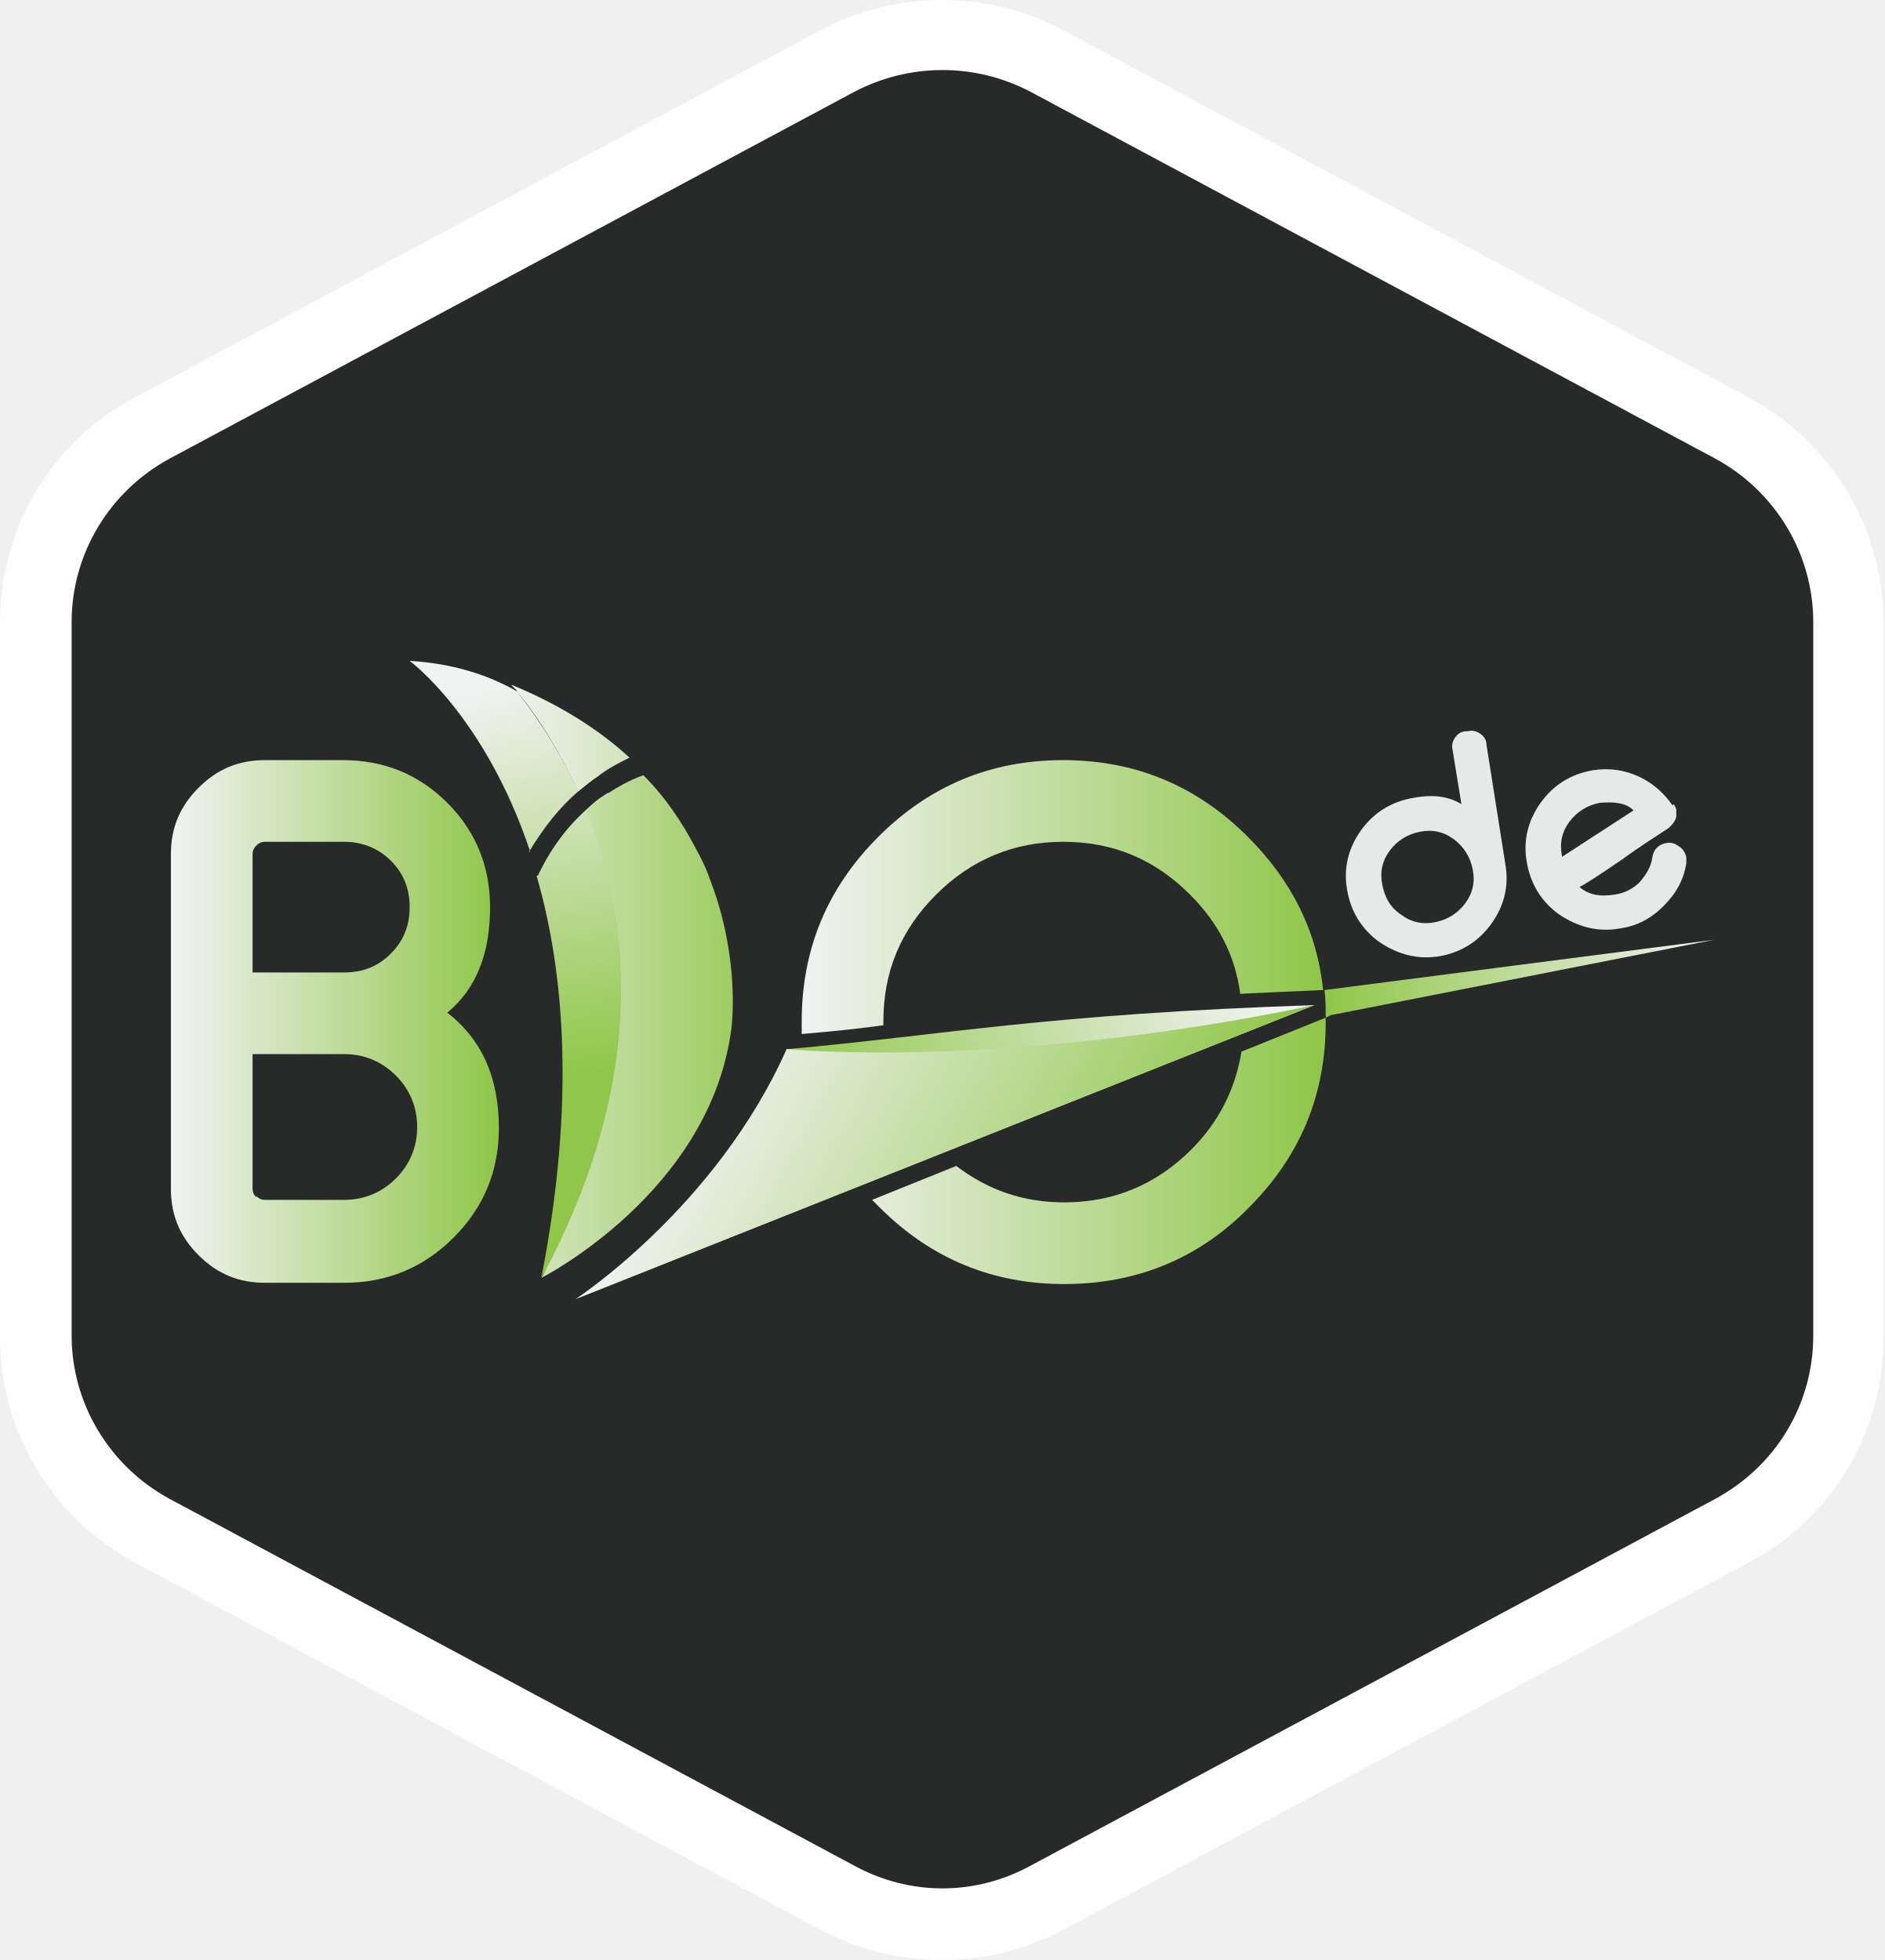
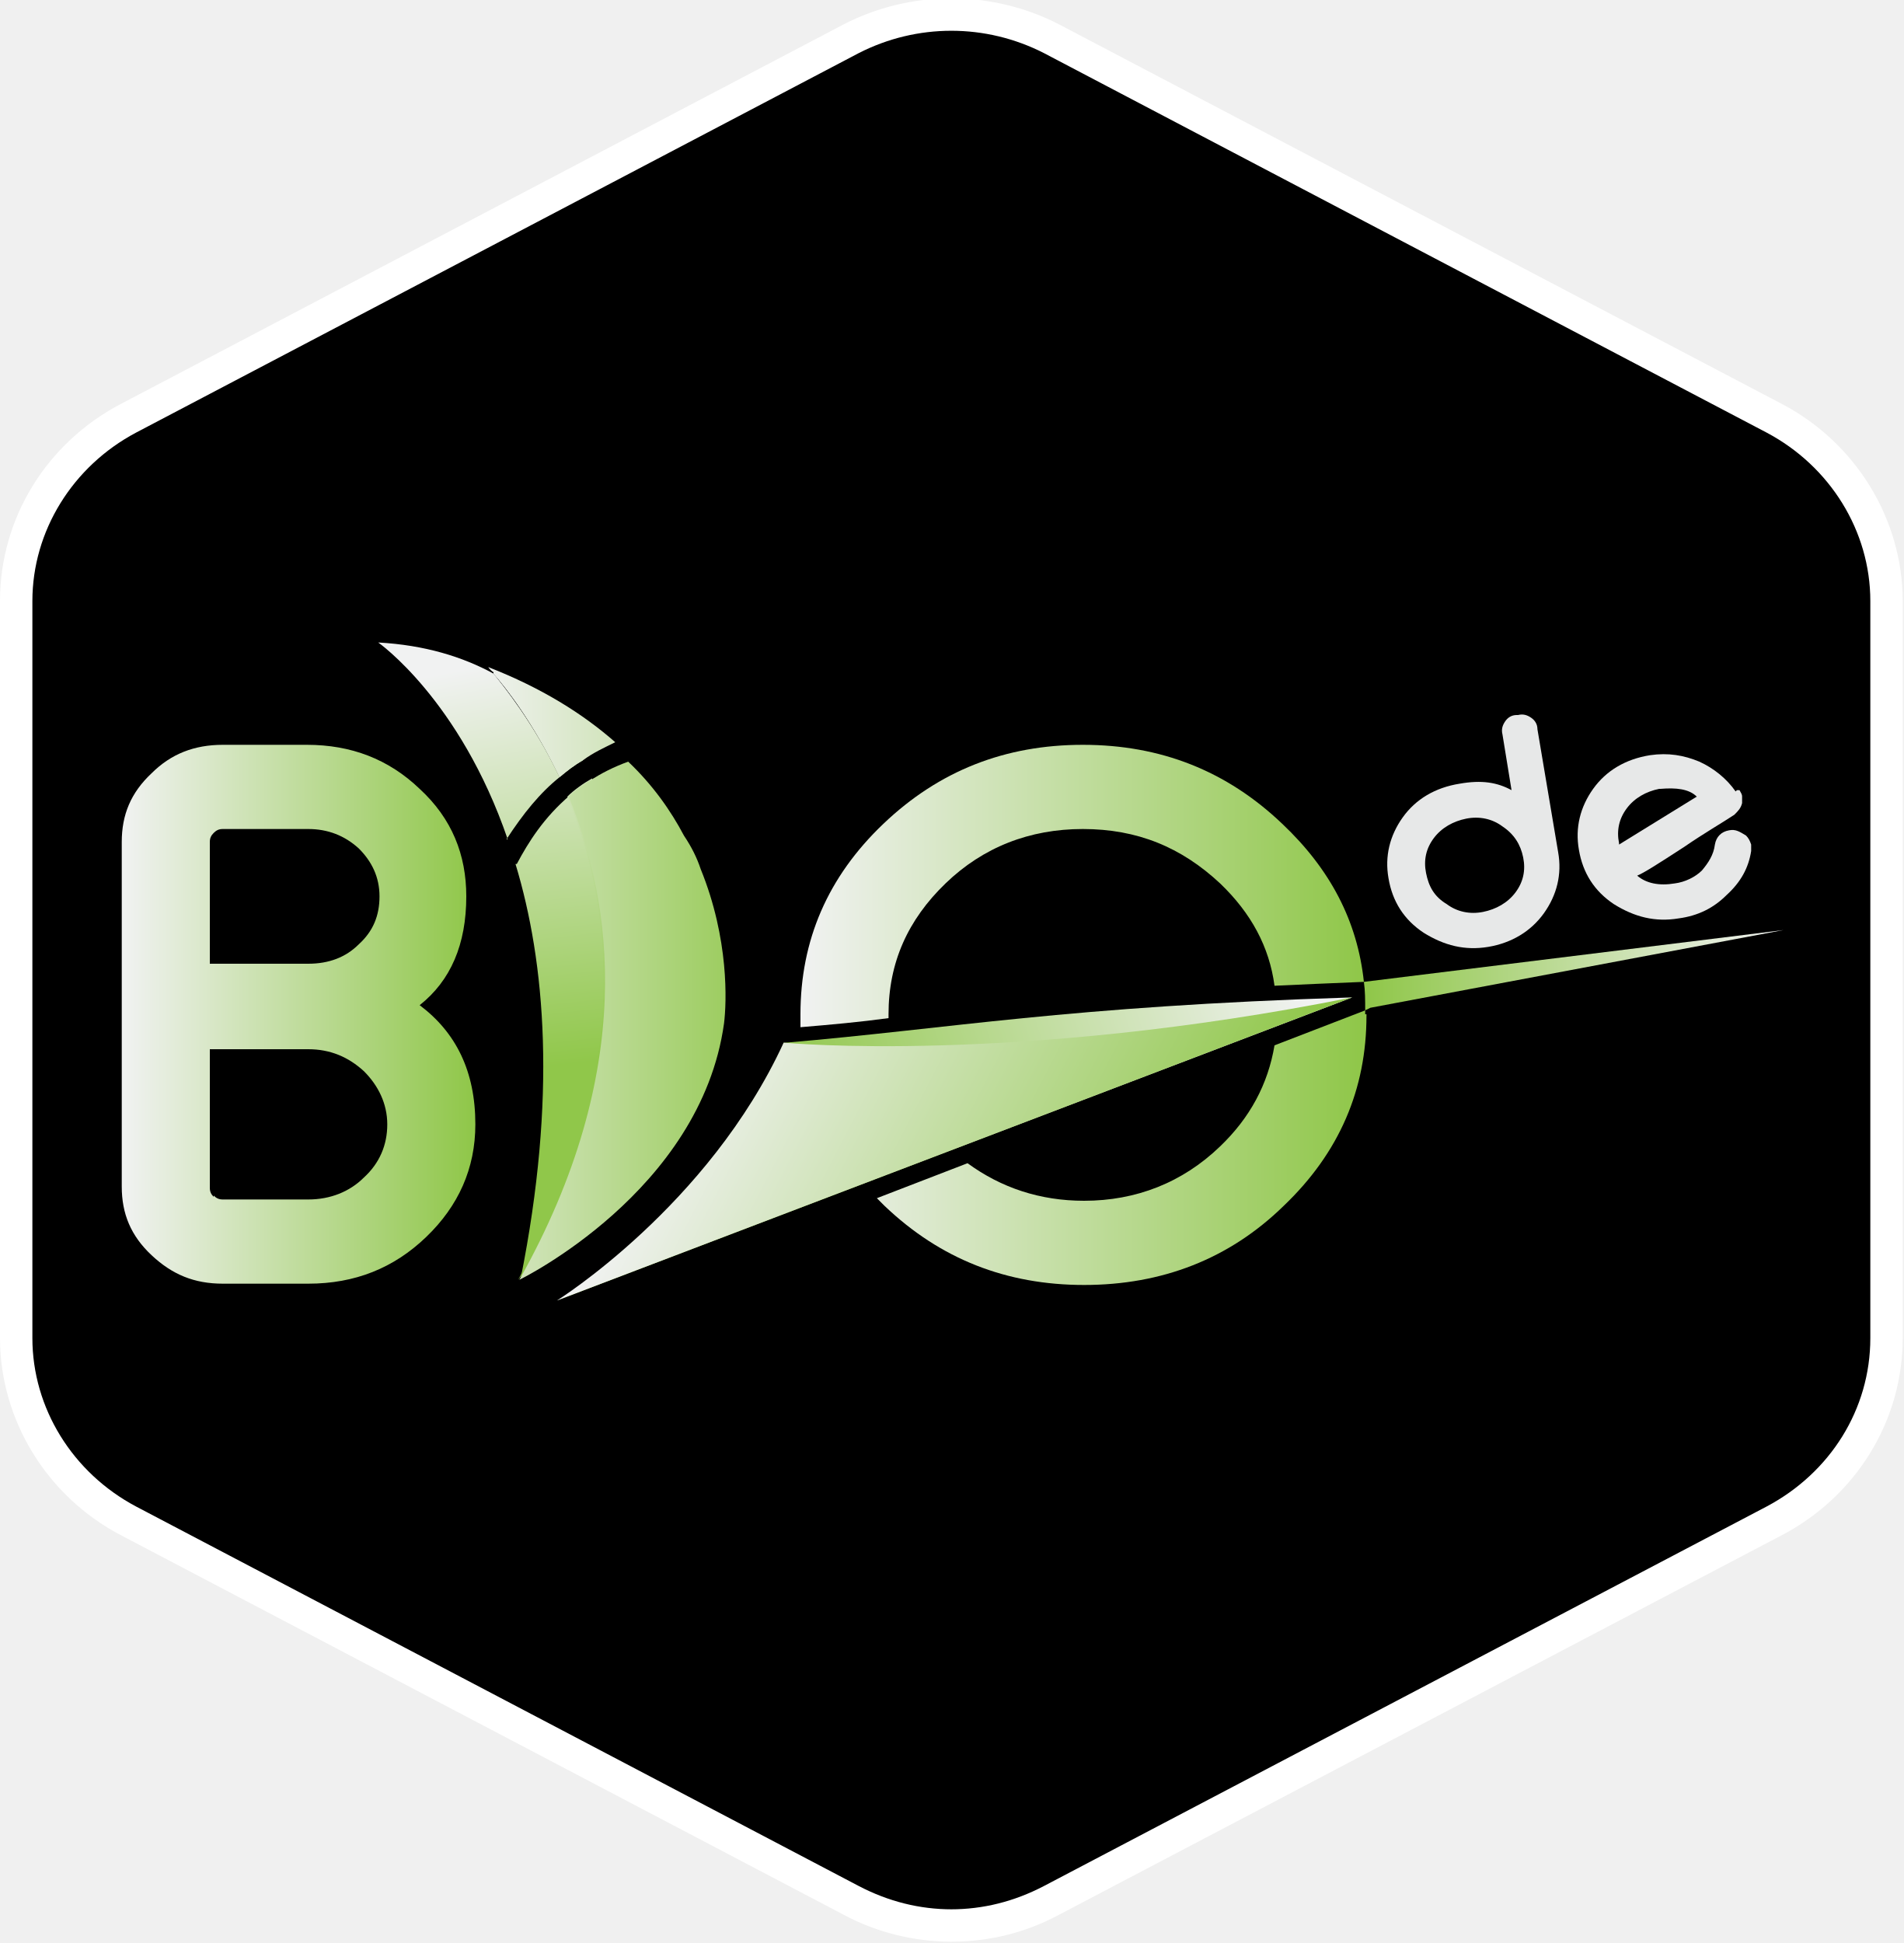
- <svg xmlns="http://www.w3.org/2000/svg" xmlns:xlink="http://www.w3.org/1999/xlink" xml:space="preserve" width="15mm" height="15.6mm" version="1.1" style="shape-rendering:geometricPrecision; text-rendering:geometricPrecision; image-rendering:optimizeQuality; fill-rule:evenodd; clip-rule:evenodd" viewBox="0 0 1500 1560">
+ <svg xmlns="http://www.w3.org/2000/svg" xmlns:xlink="http://www.w3.org/1999/xlink" xml:space="preserve" width="14.7mm" height="15mm" version="1.1" style="shape-rendering:geometricPrecision; text-rendering:geometricPrecision; image-rendering:optimizeQuality; fill-rule:evenodd; clip-rule:evenodd" viewBox="0 0 1470 1500">
  <defs>
    <style type="text/css">
   
-     .fil0 {fill:#FEFEFE}
+     .fil1 {fill:black}
    .fil2 {fill:#E7E8E8}
-     .fil1 {fill:#282929}
-     .fil6 {fill:url(#id0)}
-     .fil3 {fill:url(#id1)}
-     .fil8 {fill:url(#id2)}
-     .fil5 {fill:url(#id3)}
-     .fil14 {fill:url(#id4)}
-     .fil4 {fill:url(#id5)}
+     .fil0 {fill:white}
+     .fil8 {fill:url(#id0)}
+     .fil6 {fill:url(#id1)}
+     .fil5 {fill:url(#id2)}
+     .fil3 {fill:url(#id3)}
+     .fil4 {fill:url(#id4)}
+     .fil7 {fill:url(#id5)}
    .fil11 {fill:url(#id6)}
-     .fil12 {fill:url(#id7)}
-     .fil13 {fill:url(#id8)}
-     .fil7 {fill:url(#id9)}
-     .fil9 {fill:url(#id10)}
-     .fil10 {fill:url(#id11)}
+     .fil13 {fill:url(#id7)}
+     .fil14 {fill:url(#id8)}
+     .fil9 {fill:url(#id9)}
+     .fil10 {fill:url(#id10)}
+     .fil12 {fill:url(#id11)}
   
  </style>
-     <linearGradient id="id0" gradientUnits="userSpaceOnUse" x1="1054" y1="779" x2="1364" y2="779">
+     <linearGradient id="id0" gradientUnits="userSpaceOnUse" x1="551" y1="790" x2="923" y2="983">
+       <stop offset="0" style="stop-opacity:1; stop-color:#F1F2F2" />
+       <stop offset="0.988" style="stop-opacity:1; stop-color:#90C74A" />
+       <stop offset="1" style="stop-opacity:1; stop-color:#90C74A" />
+     </linearGradient>
+     <linearGradient id="id1" gradientUnits="userSpaceOnUse" x1="1053" y1="749" x2="1376" y2="749">
      <stop offset="0" style="stop-opacity:1; stop-color:#90C74A" />
      <stop offset="0.012" style="stop-opacity:1; stop-color:#90C74A" />
      <stop offset="1" style="stop-opacity:1; stop-color:#F1F2F2" />
    </linearGradient>
-     <linearGradient id="id1" gradientUnits="userSpaceOnUse" x1="136" y1="813" x2="398" y2="813">
-       <stop offset="0" style="stop-opacity:1; stop-color:#F1F2F2" />
-       <stop offset="0.988" style="stop-opacity:1; stop-color:#90C74A" />
-       <stop offset="1" style="stop-opacity:1; stop-color:#90C74A" />
-     </linearGradient>
-     <linearGradient id="id2" gradientUnits="userSpaceOnUse" xlink:href="#id1" x1="574" y1="820" x2="930" y2="1013">
+     <linearGradient id="id2" gradientUnits="userSpaceOnUse" xlink:href="#id0" x1="618" y1="684" x2="1054" y2="684">
  </linearGradient>
-     <linearGradient id="id3" gradientUnits="userSpaceOnUse" xlink:href="#id1" x1="638" y1="714" x2="1055" y2="714">
+     <linearGradient id="id3" gradientUnits="userSpaceOnUse" xlink:href="#id0" x1="94" y1="783" x2="367" y2="783">
  </linearGradient>
-     <linearGradient id="id4" gradientUnits="userSpaceOnUse" xlink:href="#id1" x1="401" y1="588" x2="712" y2="588">
+     <linearGradient id="id4" gradientUnits="userSpaceOnUse" xlink:href="#id0" x1="618" y1="886" x2="1054" y2="886">
  </linearGradient>
-     <linearGradient id="id5" gradientUnits="userSpaceOnUse" xlink:href="#id1" x1="638" y1="916" x2="1055" y2="916">
+     <linearGradient id="id5" gradientUnits="userSpaceOnUse" xlink:href="#id0" x1="1018" y1="797" x2="622" y2="923">
  </linearGradient>
-     <linearGradient id="id6" gradientUnits="userSpaceOnUse" xlink:href="#id1" x1="423" y1="534" x2="479" y2="850">
+     <linearGradient id="id6" gradientUnits="userSpaceOnUse" xlink:href="#id0" x1="394" y1="504" x2="447" y2="820">
  </linearGradient>
-     <linearGradient id="id7" gradientUnits="userSpaceOnUse" xlink:href="#id1" x1="332" y1="816" x2="629" y2="816">
+     <linearGradient id="id7" gradientUnits="userSpaceOnUse" xlink:href="#id0" x1="402" y1="494" x2="467" y2="809">
  </linearGradient>
-     <linearGradient id="id8" gradientUnits="userSpaceOnUse" xlink:href="#id1" x1="431" y1="524" x2="493" y2="839">
+     <linearGradient id="id8" gradientUnits="userSpaceOnUse" xlink:href="#id0" x1="370" y1="558" x2="695" y2="558">
  </linearGradient>
-     <linearGradient id="id9" gradientUnits="userSpaceOnUse" xlink:href="#id1" x1="1021" y1="827" x2="642" y2="953">
+     <linearGradient id="id9" gradientUnits="userSpaceOnUse" xlink:href="#id0" x1="351" y1="518" x2="416" y2="834">
  </linearGradient>
-     <linearGradient id="id10" gradientUnits="userSpaceOnUse" xlink:href="#id1" x1="382" y1="548" x2="445" y2="864">
+     <linearGradient id="id10" gradientUnits="userSpaceOnUse" xlink:href="#id0" x1="391" y1="511" x2="426" y2="827">
  </linearGradient>
-     <linearGradient id="id11" gradientUnits="userSpaceOnUse" xlink:href="#id1" x1="418" y1="541" x2="464" y2="857">
+     <linearGradient id="id11" gradientUnits="userSpaceOnUse" xlink:href="#id0" x1="300" y1="786" x2="605" y2="786">
  </linearGradient>
  </defs>
  <g id="Capa_x0020_1">
-     <g id="_629915232">
-       <path class="fil0" d="M750 1560c-34,0 -67,-8 -97,-24l-545 -292c-67,-36 -108,-105 -108,-180l0 -568c0,-76 41,-145 108,-180l545 -292c61,-32 133,-32 193,0l545 292c67,36 108,105 108,180l0 568c0,76 -41,145 -108,180l-545 292c-30,16 -63,24 -97,24z" />
-       <path class="fil1" d="M750 1503c-24,0 -48,-6 -70,-18l-545 -292c-48,-26 -78,-76 -78,-130l0 -568c0,-54 30,-104 78,-130l545 -292c44,-23 96,-23 140,0l545 292c48,26 78,76 78,130l0 568c0,55 -30,104 -78,130l-545 292c-22,12 -46,18 -70,18z" />
-       <path class="fil2" d="M1106 677c-6,8 -8,17 -6,27 2,10 6,18 15,24 8,6 17,8 27,6 10,-2 18,-7 24,-15 6,-8 8,-17 6,-27 -2,-10 -7,-18 -15,-24 -8,-6 -17,-8 -27,-6 -10,2 -18,7 -24,15zm62 -95l0 0c4,-1 7,0 10,2 3,2 5,5 5,9l15 95c3,17 -1,33 -11,47 -10,14 -24,23 -41,26 -17,3 -33,-1 -48,-11 -14,-10 -23,-24 -26,-42 -3,-17 1,-33 11,-47 10,-14 24,-23 42,-26 16,-3 28,-1 38,5l-7 -43c-1,-4 0,-7 2,-10 2,-3 5,-5 9,-5l0 0z" />
-       <path class="fil2" d="M1273 639c-10,2 -18,7 -24,15 -6,8 -8,17 -6,27l0 1 57 -37c-6,-6 -15,-7 -27,-6zm59 1l0 0c1,2 2,3 2,5 0,2 0,3 0,5 -1,4 -3,6 -6,9 -9,6 -22,14 -37,25 -19,13 -30,20 -34,22 7,6 16,8 28,6 8,-1 15,-5 20,-10 5,-6 9,-12 10,-20 1,-6 5,-10 11,-11 5,-1 8,1 12,4 2,2 3,4 4,7 0,2 0,3 0,5 -2,13 -8,24 -18,34 -10,10 -21,16 -35,18 -17,3 -33,-1 -48,-11 -14,-10 -23,-24 -26,-42 -3,-17 1,-33 11,-47 10,-14 24,-23 42,-26 13,-2 25,0 36,5 11,5 20,13 27,23z" />
-       <path class="fil3" d="M274 605l-63 0c-21,0 -38,7 -53,22 -15,15 -22,32 -22,53l0 266c0,21 7,38 22,53 15,15 32,22 53,22l63 0c34,0 63,-12 87,-36 24,-24 36,-53 36,-87 0,-41 -14,-71 -41,-92 23,-19 34,-47 34,-84 0,-32 -11,-60 -34,-83 -23,-23 -51,-34 -83,-34zm-73 75l0 0c0,-3 1,-5 3,-7 2,-2 4,-3 7,-3l63 0c14,0 27,5 37,15 10,10 15,22 15,37 0,15 -5,27 -15,37 -10,10 -22,15 -37,15l-73 0 0 -94zm3 273l0 0c-2,-2 -3,-4 -3,-7l0 -107 73 0c16,0 30,6 41,17 11,11 17,25 17,41 0,16 -6,30 -17,41 -11,11 -25,17 -41,17l-63 0c-3,0 -5,-1 -7,-3z" />
-       <path class="fil4" d="M1055 813l0 0c0,-1 0,-2 0,-3l-67 27c-5,30 -18,56 -40,78 -28,28 -62,42 -101,42 -33,0 -61,-10 -86,-29l-67 27c2,2 4,4 6,6 41,41 90,61 147,61 57,0 107,-20 147,-61 41,-41 61,-90 61,-147z" />
-       <path class="fil5" d="M699 666c-41,41 -61,90 -61,147 0,3 0,7 0,10 23,-2 44,-4 65,-7 0,-1 0,-2 0,-3 0,-40 14,-73 42,-101 28,-28 62,-42 101,-42 40,0 73,14 101,42 23,23 36,49 40,79 21,-1 42,-2 66,-3 -5,-47 -25,-87 -60,-122 -41,-41 -90,-61 -147,-61 -57,0 -106,20 -147,61z" />
-       <path class="fil6" d="M1055 788c0,0 -1,0 -1,0 1,7 1,14 1,22l4 -2 305 -60 -310 40z" />
-       <path class="fil7" d="M626 835c-14,63 -41,142 -168,199l588 -234c-213,7 -296,24 -419,35z" />
-       <path class="fil8" d="M626 835c-56,126 -168,199 -168,199l588 -234c-249,52 -419,35 -419,35z" />
-       <path class="fil9" d="M421 678c12,-20 25,-36 39,-48 -19,-42 -41,-70 -49,-80 -23,-13 -51,-22 -85,-24 0,0 60,44 96,152z" />
-       <path class="fil10" d="M427 697c22,76 31,180 4,319 87,-160 68,-290 36,-372 -19,17 -31,36 -39,53z" />
-       <path class="fil11" d="M466 645c33,82 51,211 -36,372 0,0 97,-126 87,-271 -2,-17 -9,-67 -33,-115 -7,4 -13,9 -18,14z" />
-       <path class="fil12" d="M485 631c-7,4 -13,9 -18,14 33,82 51,211 -36,372 0,0 134,-68 151,-198 2,-16 4,-65 -17,-119 -3,-9 -7,-17 -12,-26 -10,-19 -23,-39 -41,-57 -11,4 -20,9 -29,15z" />
-       <path class="fil13" d="M460 630c6,-5 11,-9 17,-13 -3,-5 -6,-9 -9,-14 -15,-21 -33,-39 -57,-53 9,10 30,38 49,80z" />
-       <path class="fil14" d="M411 550c9,10 30,38 49,80 6,-5 11,-9 17,-13 8,-6 16,-10 24,-14 -24,-22 -55,-42 -94,-58 0,0 1,2 4,4z" />
+     <g id="_632553520">
+       <g>
+         <path class="fil0" d="M735 1499c-29,0 -58,-7 -84,-21l-558 -293c-57,-30 -93,-89 -93,-152l0 -569c0,-64 36,-122 93,-152l558 -293c52,-27 115,-27 167,0l558 293c57,30 93,89 93,152l0 569c0,64 -36,122 -93,152l-558 293c-26,14 -54,21 -84,21z" />
+         <path class="fil1" d="M735 1474c-25,0 -49,-6 -72,-18l-558 -293c-49,-26 -80,-76 -80,-130l0 -569c0,-54 31,-104 80,-130l558 -293c45,-23 98,-23 143,0l558 293c49,26 80,76 80,130l0 569c0,55 -31,104 -80,130l-558 293c-23,12 -47,18 -72,18z" />
+       </g>
+       <path class="fil2" d="M1107 647c-6,8 -8,17 -6,27 2,10 6,18 16,24 8,6 18,8 28,6 10,-2 19,-7 25,-15 6,-8 8,-17 6,-27 -2,-10 -7,-18 -16,-24 -8,-6 -18,-8 -28,-6 -10,2 -19,7 -25,15zm65 -95l0 0c4,-1 7,0 10,2 3,2 5,5 5,9l16 95c3,17 -1,33 -11,47 -10,14 -25,23 -43,26 -18,3 -34,-1 -50,-11 -15,-10 -24,-24 -27,-42 -3,-17 1,-33 11,-47 10,-14 25,-23 44,-26 17,-3 29,-1 40,5l-7 -43c-1,-4 0,-7 2,-10 2,-3 5,-5 9,-5l0 0 1 0z" />
+       <path class="fil2" d="M1281 609c-10,2 -19,7 -25,15 -6,8 -8,17 -6,27l0 1 60 -37c-6,-6 -16,-7 -28,-6zm62 1l0 0c1,2 2,3 2,5 0,2 0,3 0,5 -1,4 -3,6 -6,9 -9,6 -23,14 -39,25 -20,13 -31,20 -36,22 7,6 17,8 29,6 8,-1 16,-5 21,-10 5,-6 9,-12 10,-20 1,-6 5,-10 11,-11 5,-1 8,1 13,4 2,2 3,4 4,7 0,2 0,3 0,5 -2,13 -8,24 -19,34 -10,10 -22,16 -37,18 -18,3 -34,-1 -50,-11 -15,-10 -24,-24 -27,-42 -3,-17 1,-33 11,-47 10,-14 25,-23 44,-26 14,-2 26,0 38,5 11,5 21,13 28,23l1 -1z" />
+       <path class="fil3" d="M238 575l-66 0c-22,0 -40,7 -55,22 -16,15 -23,32 -23,53l0 266c0,21 7,38 23,53 16,15 33,22 55,22l66 0c36,0 66,-12 91,-36 25,-24 38,-53 38,-87 0,-41 -15,-71 -43,-92 24,-19 36,-47 36,-84 0,-32 -11,-60 -36,-83 -24,-23 -53,-34 -87,-34l1 0zm-76 75l0 0c0,-3 1,-5 3,-7 2,-2 4,-3 7,-3l66 0c15,0 28,5 39,15 10,10 16,22 16,37 0,15 -5,27 -16,37 -10,10 -23,15 -39,15l-76 0 0 -94zm3 274l0 0c-2,-2 -3,-4 -3,-7l0 -107 76 0c17,0 31,6 43,17 11,11 18,25 18,41 0,16 -6,30 -18,41 -11,11 -26,17 -43,17l-66 0c-3,0 -5,-1 -7,-3l0 1z" />
+       <path class="fil4" d="M1054 783l0 0c0,-1 0,-2 0,-3l-70 27c-5,30 -19,56 -42,78 -29,28 -65,42 -105,42 -34,0 -64,-10 -90,-29l-70 27c2,2 4,4 6,6 43,41 94,61 154,61 60,0 112,-20 154,-61 43,-41 64,-90 64,-147l0 -1z" />
+       <path class="fil5" d="M682 636c-43,41 -64,90 -64,147 0,3 0,7 0,10 24,-2 46,-4 68,-7 0,-1 0,-2 0,-3 0,-40 15,-73 44,-101 29,-28 65,-42 106,-42 42,0 76,14 106,42 24,23 38,49 42,79 22,-1 44,-2 69,-3 -5,-47 -26,-87 -63,-122 -43,-41 -94,-61 -154,-61 -60,0 -111,20 -154,61z" />
+       <path class="fil6" d="M1054 758c0,0 -1,0 -1,0 1,7 1,14 1,22l4 -2 319 -60 -324 40 1 0z" />
+       <path class="fil7" d="M605 805c-15,63 -43,142 -175,199l614 -234c-222,7 -309,24 -438,35l-1 0z" />
+       <path class="fil8" d="M605 805c-58,126 -175,199 -175,199l614 -234c-260,52 -438,35 -438,35l-1 0z" />
+       <path class="fil9" d="M391 648c13,-20 26,-36 41,-48 -20,-42 -43,-70 -51,-80 -24,-13 -53,-22 -89,-24 0,0 63,44 100,152l-1 0z" />
+       <path class="fil10" d="M398 667c23,76 32,180 4,320 91,-160 71,-291 38,-373 -20,17 -32,36 -41,53l-1 0z" />
+       <path class="fil11" d="M438 615c34,82 53,211 -38,373 0,0 101,-126 91,-272 -2,-17 -9,-67 -34,-115 -7,4 -14,9 -19,14z" />
+       <path class="fil12" d="M458 601c-7,4 -14,9 -19,14 34,82 53,211 -38,373 0,0 140,-68 158,-198 2,-16 4,-65 -18,-119 -3,-9 -7,-17 -13,-26 -10,-19 -24,-39 -43,-57 -11,4 -21,9 -30,15l2 -1z" />
+       <path class="fil13" d="M432 600c6,-5 11,-9 18,-13 -3,-5 -6,-9 -9,-14 -16,-21 -34,-39 -60,-53 9,10 31,38 51,80z" />
+       <path class="fil14" d="M381 520c9,10 31,38 51,80 6,-5 11,-9 18,-13 8,-6 17,-10 25,-14 -25,-22 -57,-42 -98,-58 0,0 1,2 4,4l0 1z" />
    </g>
  </g>
</svg>
